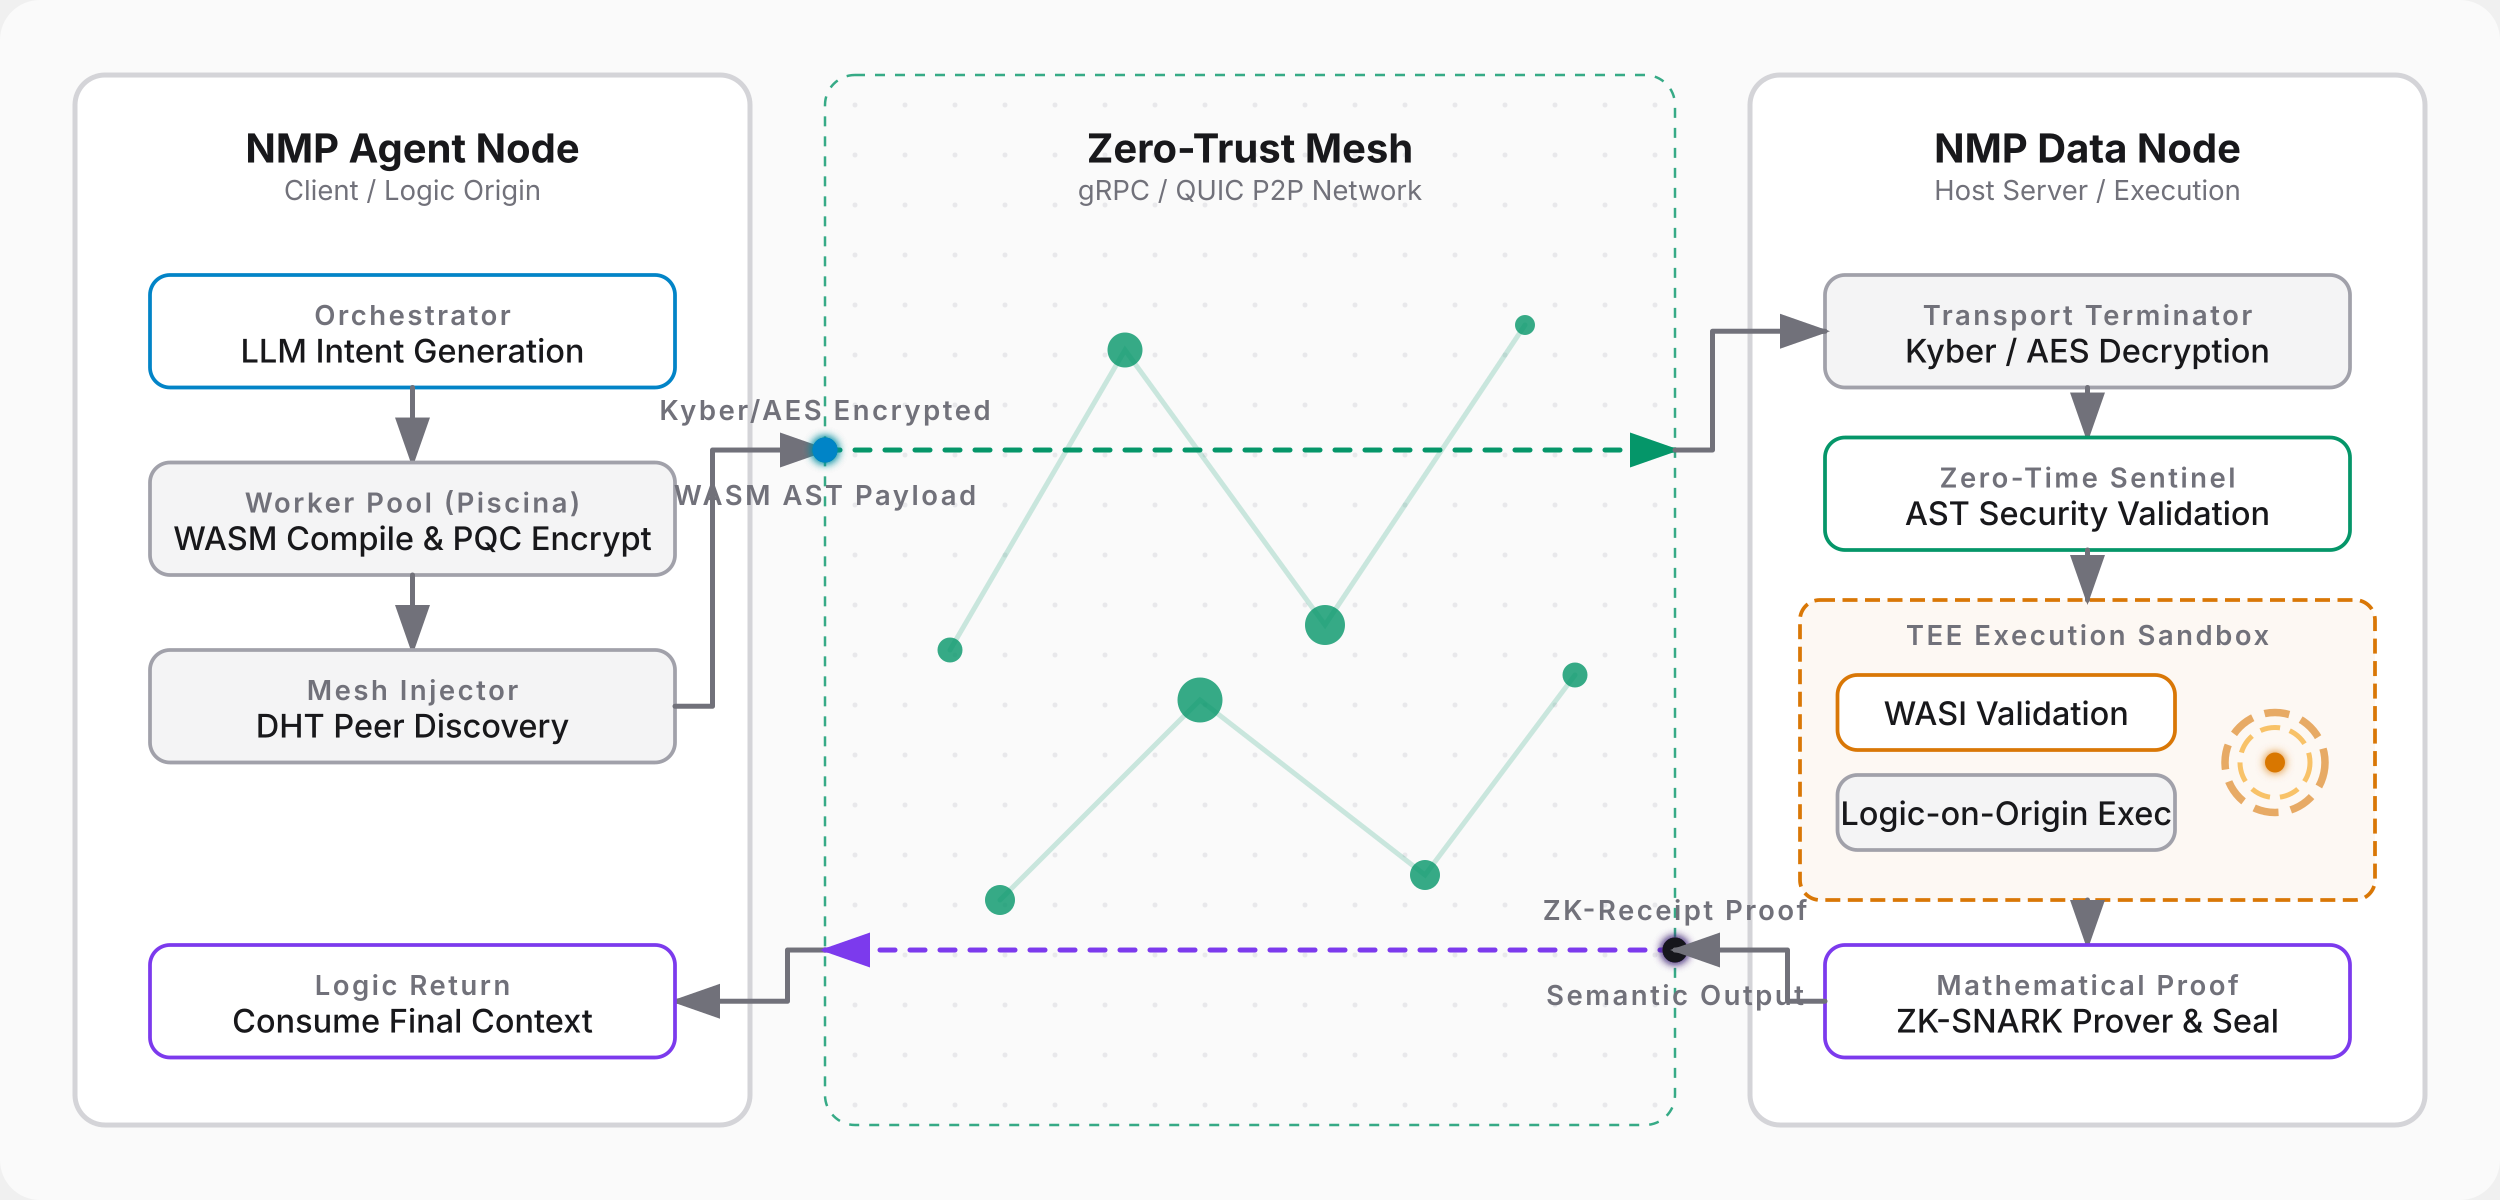
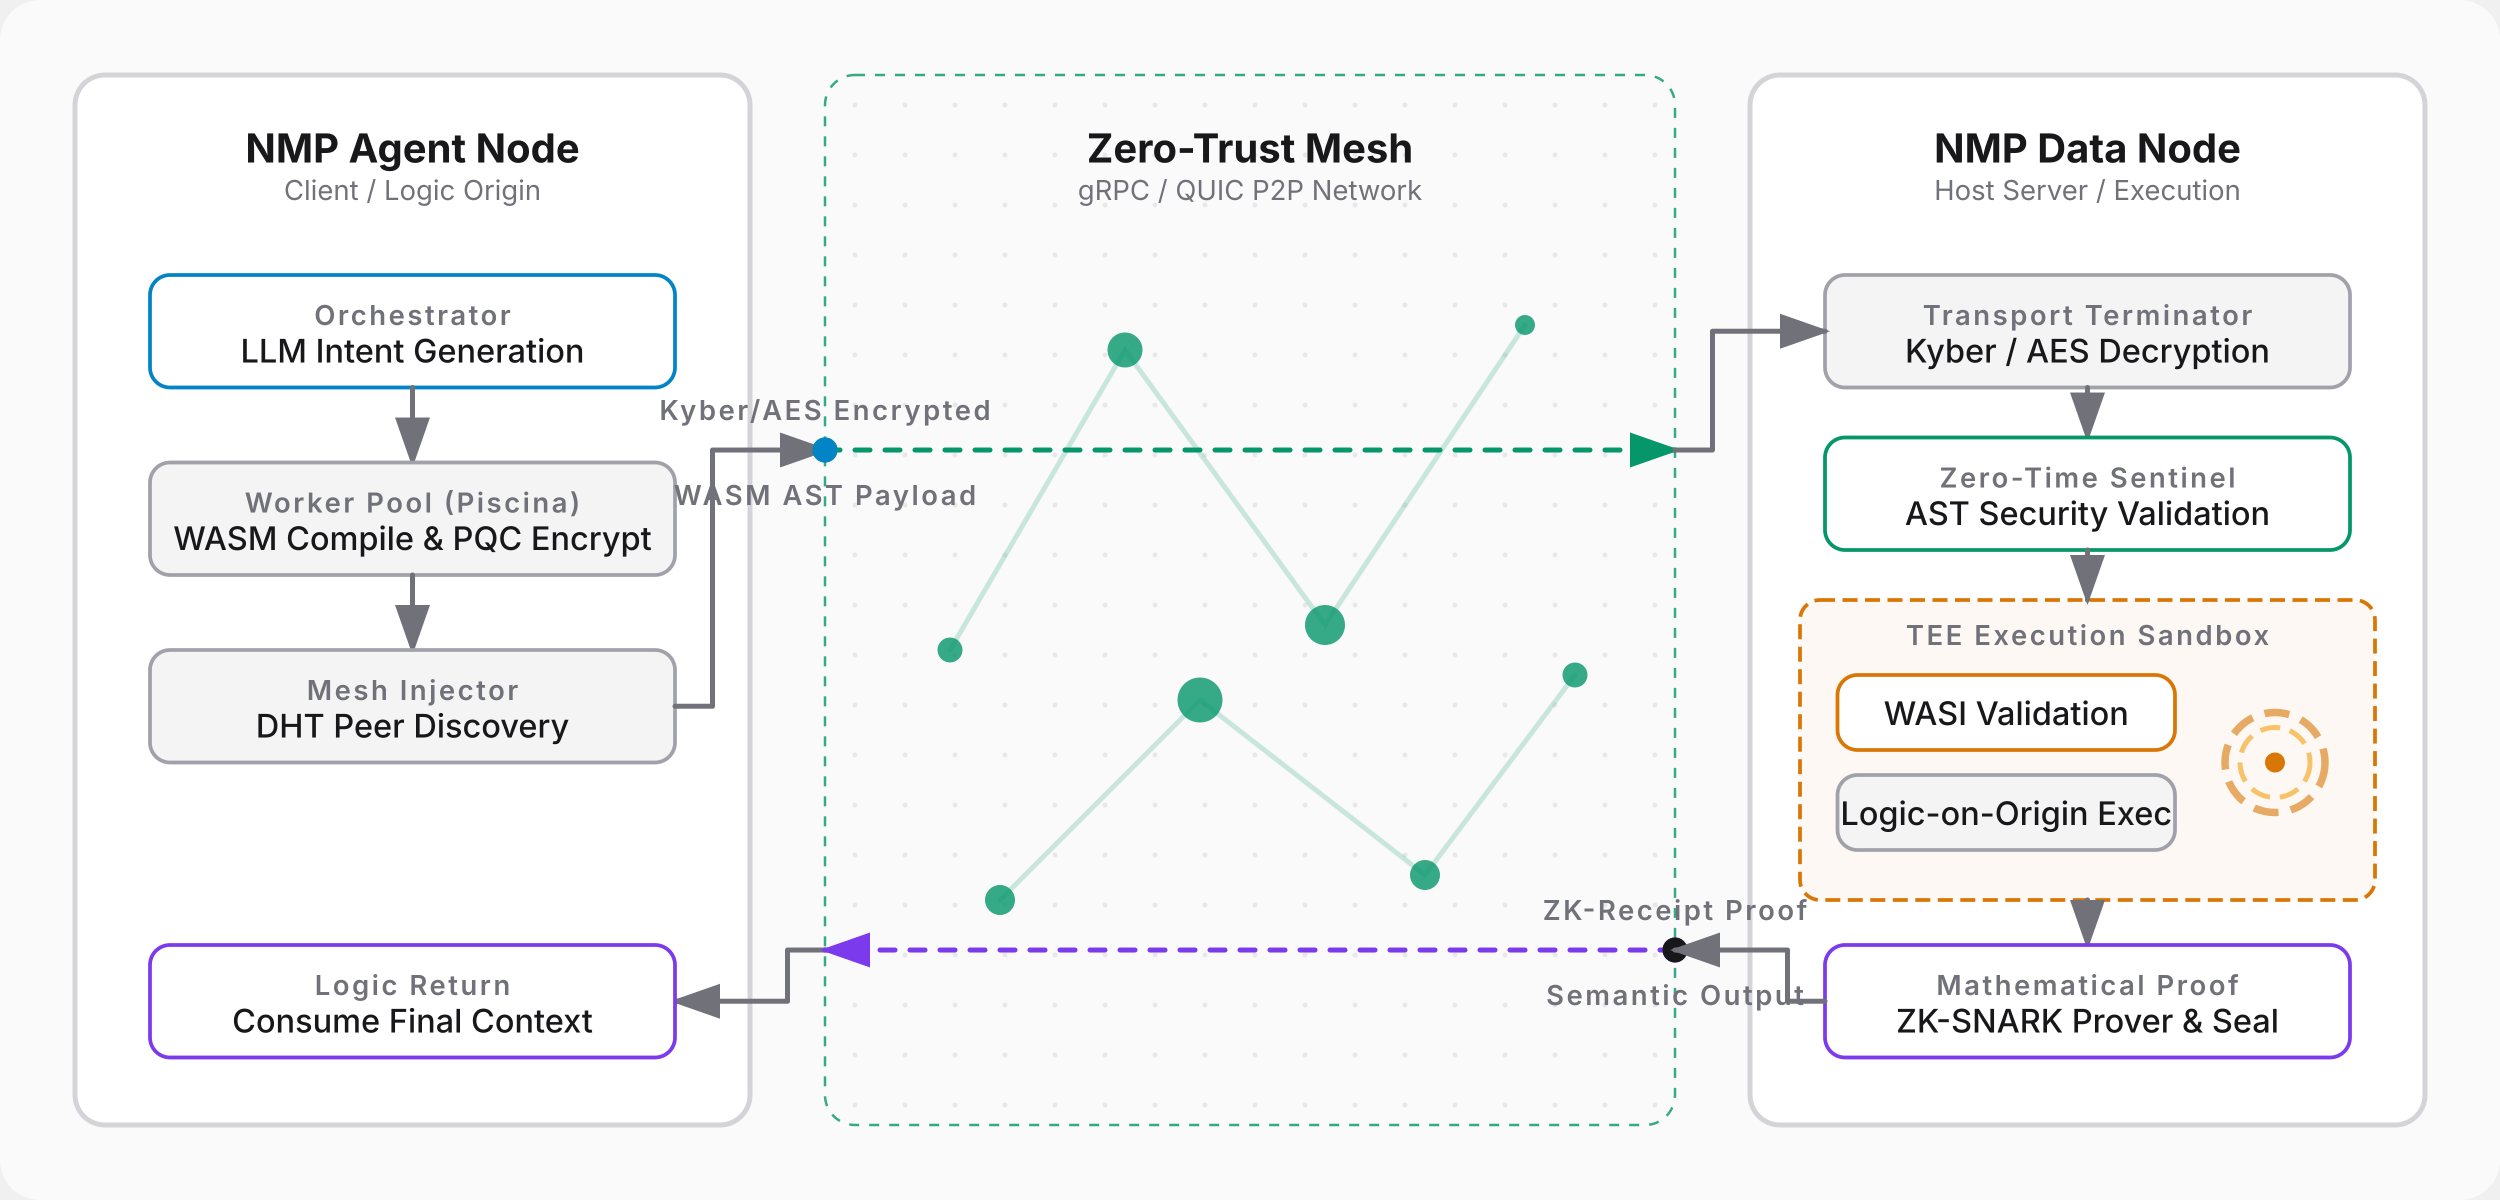
<svg xmlns="http://www.w3.org/2000/svg" width="1000" height="480" viewBox="0 0 1000 480">
  <rect width="1000" height="480" fill="#fafafa" rx="16" />
  <style>
        .mfl-text {
            font-family: 'Inter', system-ui, sans-serif;
            fill: #18181b;
            font-size: 13px;
            font-weight: 500;
        }

        .mfl-text-sm {
            font-family: 'Inter', system-ui, sans-serif;
            fill: #71717a;
            font-size: 11px;
        }

        .mfl-title {
            font-weight: 700;
            font-size: 16px;
            fill: #18181b;
        }

        .mfl-subtitle {
            font-size: 11px;
            fill: #71717a;
            text-transform: uppercase;
            letter-spacing: 1px;
            font-weight: 600;
        }

        /* Zones */
        .mfl-zone {
            fill: #ffffff;
            stroke: #d4d4d8;
            stroke-width: 2;
            rx: 12;
        }

        .mfl-zone-net {
            fill: url(#netBgL);
            stroke: #059669;
            stroke-width: 1;
            rx: 12;
            stroke-dasharray: 4 4;
            opacity: 0.8;
        }

        .mfl-zone-sandbox {
            fill: rgba(217, 119, 6, 0.05);
            stroke: #d97706;
            stroke-width: 1.5;
            rx: 8;
            stroke-dasharray: 6 3;
        }

        /* Boxes */
        .mfl-box {
            fill: #f4f4f5;
            stroke: #a1a1aa;
            stroke-width: 1.5;
            rx: 8;
        }

        .mfl-box-hi {
            fill: #ffffff;
            stroke: #0284c7;
            stroke-width: 1.5;
            rx: 8;
        }

        .mfl-box-sec {
            fill: #ffffff;
            stroke: #059669;
            stroke-width: 1.5;
            rx: 8;
        }

        .mfl-box-wasi {
            fill: #ffffff;
            stroke: #d97706;
            stroke-width: 1.5;
            rx: 8;
        }

        .mfl-box-zk {
            fill: #ffffff;
            stroke: #7c3aed;
            stroke-width: 1.5;
            rx: 8;
        }

        /* Lines */
        .mfl-line {
            stroke: #71717a;
            stroke-width: 2;
            fill: none;
            stroke-linejoin: round;
            stroke-linecap: round;
        }

        .mfl-line-flow {
            stroke: #059669;
            stroke-width: 2;
            fill: none;
            stroke-dasharray: 6 6;
            stroke-linecap: round;
        }

        .mfl-line-return {
            stroke: #7c3aed;
            stroke-width: 2;
            fill: none;
            stroke-dasharray: 6 6;
            stroke-linecap: round;
        }

        /* Arrows */
        .mfl-arrow {
            fill: #71717a;
        }

        .mfl-arrow-flow {
            fill: #059669;
        }

        .mfl-arrow-return {
            fill: #7c3aed;
        }

        /* Node Network */
        .mfl-node {
            fill: #059669;
            opacity: 0.8;
        }

        /* Animations */
        @keyframes pulseNetL {
            0% {
                opacity: 0.4;
-                 filter: drop-shadow(0 0 2px #059669);
            }

            50% {
                opacity: 1;
-                 filter: drop-shadow(0 0 6px #34d399);
            }

            100% {
                opacity: 0.4;
-                 filter: drop-shadow(0 0 2px #059669);
            }
        }

        .mfl-anim-node {
            animation: pulseNetL 3s cubic-bezier(0.4, 0, 0.6, 1) infinite;
        }

        @keyframes marchTxL {
            to {
                stroke-dashoffset: -40;
            }
        }

        .mfl-anim-march {
            animation: marchTxL 1.5s linear infinite;
        }

        @keyframes marchRxL {
            to {
                stroke-dashoffset: 40;
            }
        }

        .mfl-anim-march-ret {
            animation: marchRxL 1.5s linear infinite;
        }

        @keyframes packetTxL {
            0% {
                transform: translateX(0);
                opacity: 0;
            }

            10% {
                opacity: 1;
            }

            90% {
                opacity: 1;
            }

            100% {
                transform: translateX(340px);
                opacity: 0;
            }
        }

        .mfl-part-tx-1 {
            animation: packetTxL 2s cubic-bezier(0.4, 0, 0.2, 1) infinite;
        }

        .mfl-part-tx-2 {
            animation: packetTxL 2s cubic-bezier(0.4, 0, 0.2, 1) infinite -1s;
        }

        @keyframes packetRxL {
            0% {
                transform: translateX(0);
                opacity: 0;
            }

            10% {
                opacity: 1;
            }

            90% {
                opacity: 1;
            }

            100% {
                transform: translateX(-340px);
                opacity: 0;
            }
        }

        .mfl-part-rx-1 {
            animation: packetRxL 2s cubic-bezier(0.4, 0, 0.2, 1) infinite;
        }

        .mfl-part-rx-2 {
            animation: packetRxL 2s cubic-bezier(0.4, 0, 0.2, 1) infinite -1s;
        }

        @keyframes spinGearL {
            100% {
                transform: rotate(360deg);
            }
        }

        .mfl-spin {
            transform-box: fill-box;
            transform-origin: center;
            animation: spinGearL 3s linear infinite;
        }
    </style>
  <defs>
    <pattern id="netBgL" width="20" height="20" patternUnits="userSpaceOnUse">
      <circle cx="2" cy="2" r="1" fill="#e4e4e7" />
    </pattern>
    <marker id="arrL" markerWidth="10" markerHeight="7" refX="9" refY="3.5" orient="auto">
      <polygon points="0 0, 10 3.5, 0 7" class="mfl-arrow" />
    </marker>
    <marker id="arr-flowL" markerWidth="10" markerHeight="7" refX="9" refY="3.5" orient="auto">
      <polygon points="0 0, 10 3.5, 0 7" class="mfl-arrow-flow" />
    </marker>
    <marker id="arr-retL" markerWidth="10" markerHeight="7" refX="9" refY="3.5" orient="auto">
      <polygon points="0 0, 10 3.5, 0 7" class="mfl-arrow-return" />
    </marker>
-     <filter id="glow-txL" x="-50%" y="-50%" width="200%" height="200%">
-       <feGaussianBlur stdDeviation="2" result="blur" />
-       <feMerge>
-         <feMergeNode in="blur" />
-         <feMergeNode in="SourceGraphic" />
-       </feMerge>
-     </filter>
-     <filter id="glow-rxL" x="-50%" y="-50%" width="200%" height="200%">
-       <feGaussianBlur stdDeviation="2" result="blur" />
-       <feMerge>
-         <feMergeNode in="blur" />
-         <feMergeNode in="SourceGraphic" />
-       </feMerge>
-     </filter>
-     <filter id="glow-amberL" x="-50%" y="-50%" width="200%" height="200%">
-       <feGaussianBlur stdDeviation="2" result="blur" />
-       <feMerge>
-         <feMergeNode in="blur" />
-         <feMergeNode in="SourceGraphic" />
-       </feMerge>
-     </filter>
  </defs>
  <rect x="30" y="30" width="270" height="420" class="mfl-zone" />
  <text x="165" y="65" text-anchor="middle" class="mfl-text mfl-title">NMP Agent Node</text>
  <text x="165" y="80" text-anchor="middle" class="mfl-text-sm">Client / Logic Origin</text>
  <rect x="330" y="30" width="340" height="420" class="mfl-zone-net" />
  <text x="500" y="65" text-anchor="middle" class="mfl-text mfl-title" fill="#059669">Zero-Trust Mesh</text>
  <text x="500" y="80" text-anchor="middle" class="mfl-text-sm" fill="#059669">gRPC / QUIC P2P Network</text>
  <rect x="700" y="30" width="270" height="420" class="mfl-zone" />
  <text x="835" y="65" text-anchor="middle" class="mfl-text mfl-title">NMP Data Node</text>
  <text x="835" y="80" text-anchor="middle" class="mfl-text-sm">Host Server / Execution</text>
  <rect x="60" y="110" width="210" height="45" class="mfl-box-hi" />
  <text x="165" y="130" text-anchor="middle" class="mfl-text mfl-subtitle" fill="#0284c7">Orchestrator</text>
  <text x="165" y="145" text-anchor="middle" class="mfl-text">LLM Intent Generation</text>
  <path d="M 165 155 L 165 185" class="mfl-line" marker-end="url(#arrL)" />
  <rect x="60" y="185" width="210" height="45" class="mfl-box" />
  <text x="165" y="205" text-anchor="middle" class="mfl-text mfl-subtitle">Worker Pool (Piscina)</text>
  <text x="165" y="220" text-anchor="middle" class="mfl-text">WASM Compile &amp; PQC Encrypt</text>
  <path d="M 165 230 L 165 260" class="mfl-line" marker-end="url(#arrL)" />
  <rect x="60" y="260" width="210" height="45" class="mfl-box" />
  <text x="165" y="280" text-anchor="middle" class="mfl-text mfl-subtitle">Mesh Injector</text>
  <text x="165" y="295" text-anchor="middle" class="mfl-text">DHT Peer Discovery</text>
  <path d="M 270 282.5 L 285 282.5 L 285 180 L 330 180" class="mfl-line" marker-end="url(#arrL)" />
  <path d="M 330 380 L 315 380 L 315 400.5 L 270 400.5" class="mfl-line" marker-end="url(#arrL)" />
  <rect x="60" y="378" width="210" height="45" class="mfl-box-zk" />
  <text x="165" y="398" text-anchor="middle" class="mfl-text mfl-subtitle" fill="#7c3aed">Logic Return</text>
  <text x="165" y="413" text-anchor="middle" class="mfl-text">Consume Final Context</text>
  <path d="M 380 260 L 450 140 L 530 250 L 610 130" class="mfl-line-flow" style="opacity:0.2; stroke-dasharray:none" />
  <path d="M 400 360 L 480 280 L 570 350 L 630 270" class="mfl-line-flow" style="opacity:0.2; stroke-dasharray:none" />
  <circle cx="380" cy="260" r="5" class="mfl-node mfl-anim-node" />
  <circle cx="450" cy="140" r="7" class="mfl-node mfl-anim-node" style="animation-delay: -1s" />
  <circle cx="530" cy="250" r="8" class="mfl-node mfl-anim-node" style="animation-delay: -2s" />
  <circle cx="610" cy="130" r="4" class="mfl-node mfl-anim-node" />
  <circle cx="400" cy="360" r="6" class="mfl-node mfl-anim-node" style="animation-delay: -1.5s" />
  <circle cx="480" cy="280" r="9" class="mfl-node mfl-anim-node" style="animation-delay: -0.5s" />
  <circle cx="570" cy="350" r="6" class="mfl-node mfl-anim-node" style="animation-delay: -2.5s" />
  <circle cx="630" cy="270" r="5" class="mfl-node mfl-anim-node" />
  <path d="M 330 180 L 670 180" class="mfl-line-flow mfl-anim-march" marker-end="url(#arr-flowL)" />
  <g transform="translate(330, 180)">
    <g class="mfl-part-tx-1">
-       <circle cx="0" cy="0" r="5" fill="#059669" filter="url(#glow-txL)" />
+       <circle cx="0" cy="0" r="5" fill="#059669" />
      <text x="0" y="-12" text-anchor="middle" class="mfl-text mfl-subtitle" fill="#059669">Kyber/AES
                Encrypted</text>
    </g>
  </g>
  <g transform="translate(330, 180)">
    <g class="mfl-part-tx-2">
-       <circle cx="0" cy="0" r="5" fill="#0284c7" filter="url(#glow-txL)" />
+       <circle cx="0" cy="0" r="5" fill="#0284c7" />
      <text x="0" y="22" text-anchor="middle" class="mfl-text mfl-subtitle" fill="#0284c7">WASM AST Payload</text>
    </g>
  </g>
  <path d="M 670 380 L 330 380" class="mfl-line-return mfl-anim-march-ret" marker-end="url(#arr-retL)" />
  <g transform="translate(670, 380)">
    <g class="mfl-part-rx-1">
-       <circle cx="0" cy="0" r="5" fill="#7c3aed" filter="url(#glow-rxL)" />
+       <circle cx="0" cy="0" r="5" fill="#7c3aed" />
      <text x="0" y="-12" text-anchor="middle" class="mfl-text mfl-subtitle" fill="#7c3aed">ZK-Receipt
                Proof</text>
    </g>
  </g>
  <g transform="translate(670, 380)">
    <g class="mfl-part-rx-2">
-       <circle cx="0" cy="0" r="5" fill="#18181b" filter="url(#glow-rxL)" />
+       <circle cx="0" cy="0" r="5" fill="#18181b" />
      <text x="0" y="22" text-anchor="middle" class="mfl-text mfl-subtitle" fill="#18181b">Semantic Output</text>
    </g>
  </g>
  <rect x="730" y="110" width="210" height="45" class="mfl-box" />
  <text x="835" y="130" text-anchor="middle" class="mfl-text mfl-subtitle">Transport Terminator</text>
  <text x="835" y="145" text-anchor="middle" class="mfl-text">Kyber / AES Decryption</text>
  <path d="M 835 155 L 835 175" class="mfl-line" marker-end="url(#arrL)" />
  <rect x="730" y="175" width="210" height="45" class="mfl-box-sec" />
  <text x="835" y="195" text-anchor="middle" class="mfl-text mfl-subtitle" fill="#059669">Zero-Time Sentinel</text>
  <text x="835" y="210" text-anchor="middle" class="mfl-text">AST Security Validation</text>
  <path d="M 835 220 L 835 240" class="mfl-line" marker-end="url(#arrL)" />
  <rect x="720" y="240" width="230" height="120" class="mfl-zone-sandbox" />
  <text x="835" y="258" text-anchor="middle" class="mfl-text mfl-subtitle" fill="#d97706">TEE Execution Sandbox</text>
  <rect x="735" y="270" width="135" height="30" class="mfl-box-wasi" />
  <text x="802.5" y="290" text-anchor="middle" class="mfl-text" font-size="12">WASI Validation</text>
  <rect x="735" y="310" width="135" height="30" class="mfl-box" />
  <text x="802.5" y="330" text-anchor="middle" class="mfl-text" font-size="12">Logic-on-Origin Exec</text>
  <g transform="translate(910, 305)">
    <g class="mfl-spin">
      <circle cx="0" cy="0" r="20" fill="none" stroke="#d97706" stroke-width="3" stroke-dasharray="10 5" opacity="0.6" />
      <circle cx="0" cy="0" r="14" fill="none" stroke="#f59e0b" stroke-width="2" stroke-dasharray="8 4" opacity="0.6" />
-       <circle cx="0" cy="0" r="4" fill="#d97706" filter="url(#glow-amberL)" />
+       <circle cx="0" cy="0" r="4" fill="#d97706" />
    </g>
  </g>
  <path d="M 835 360 L 835 378" class="mfl-line" marker-end="url(#arrL)" />
  <rect x="730" y="378" width="210" height="45" class="mfl-box-zk" />
  <text x="835" y="398" text-anchor="middle" class="mfl-text mfl-subtitle" fill="#7c3aed">Mathematical Proof</text>
  <text x="835" y="413" text-anchor="middle" class="mfl-text">ZK-SNARK Prover &amp; Seal</text>
  <path d="M 670 180 L 685 180 L 685 132.5 L 730 132.5" class="mfl-line" marker-end="url(#arrL)" />
  <path d="M 730 400.5 L 715 400.5 L 715 380 L 670 380" class="mfl-line" marker-end="url(#arrL)" />
</svg>
